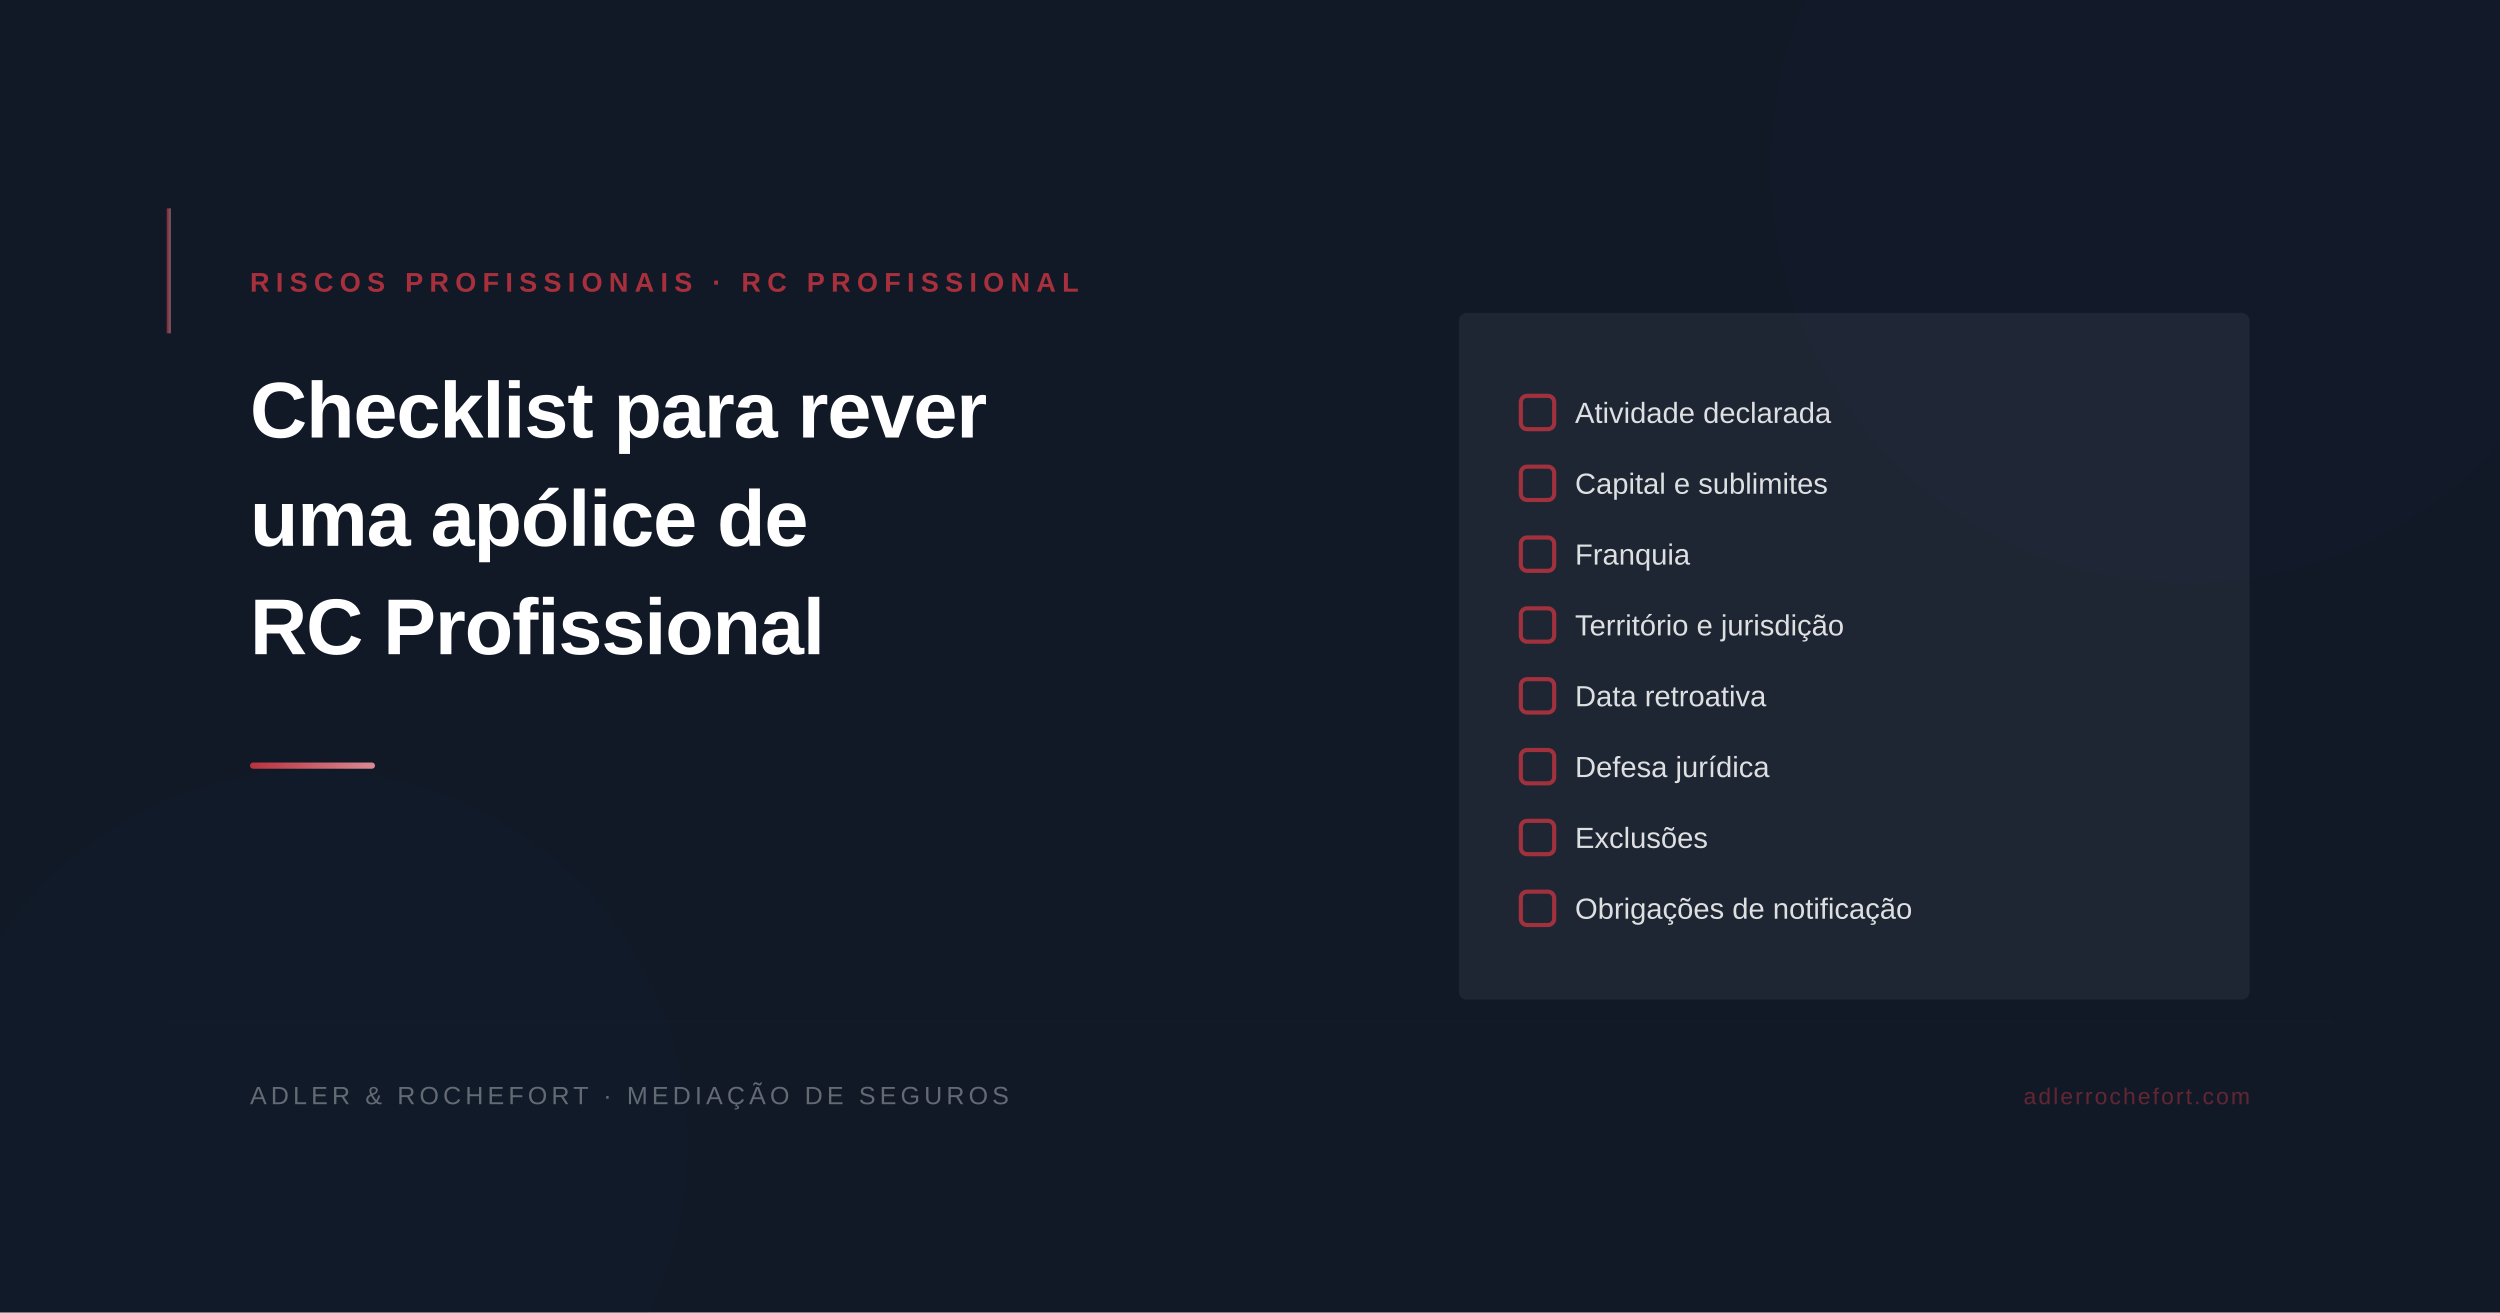
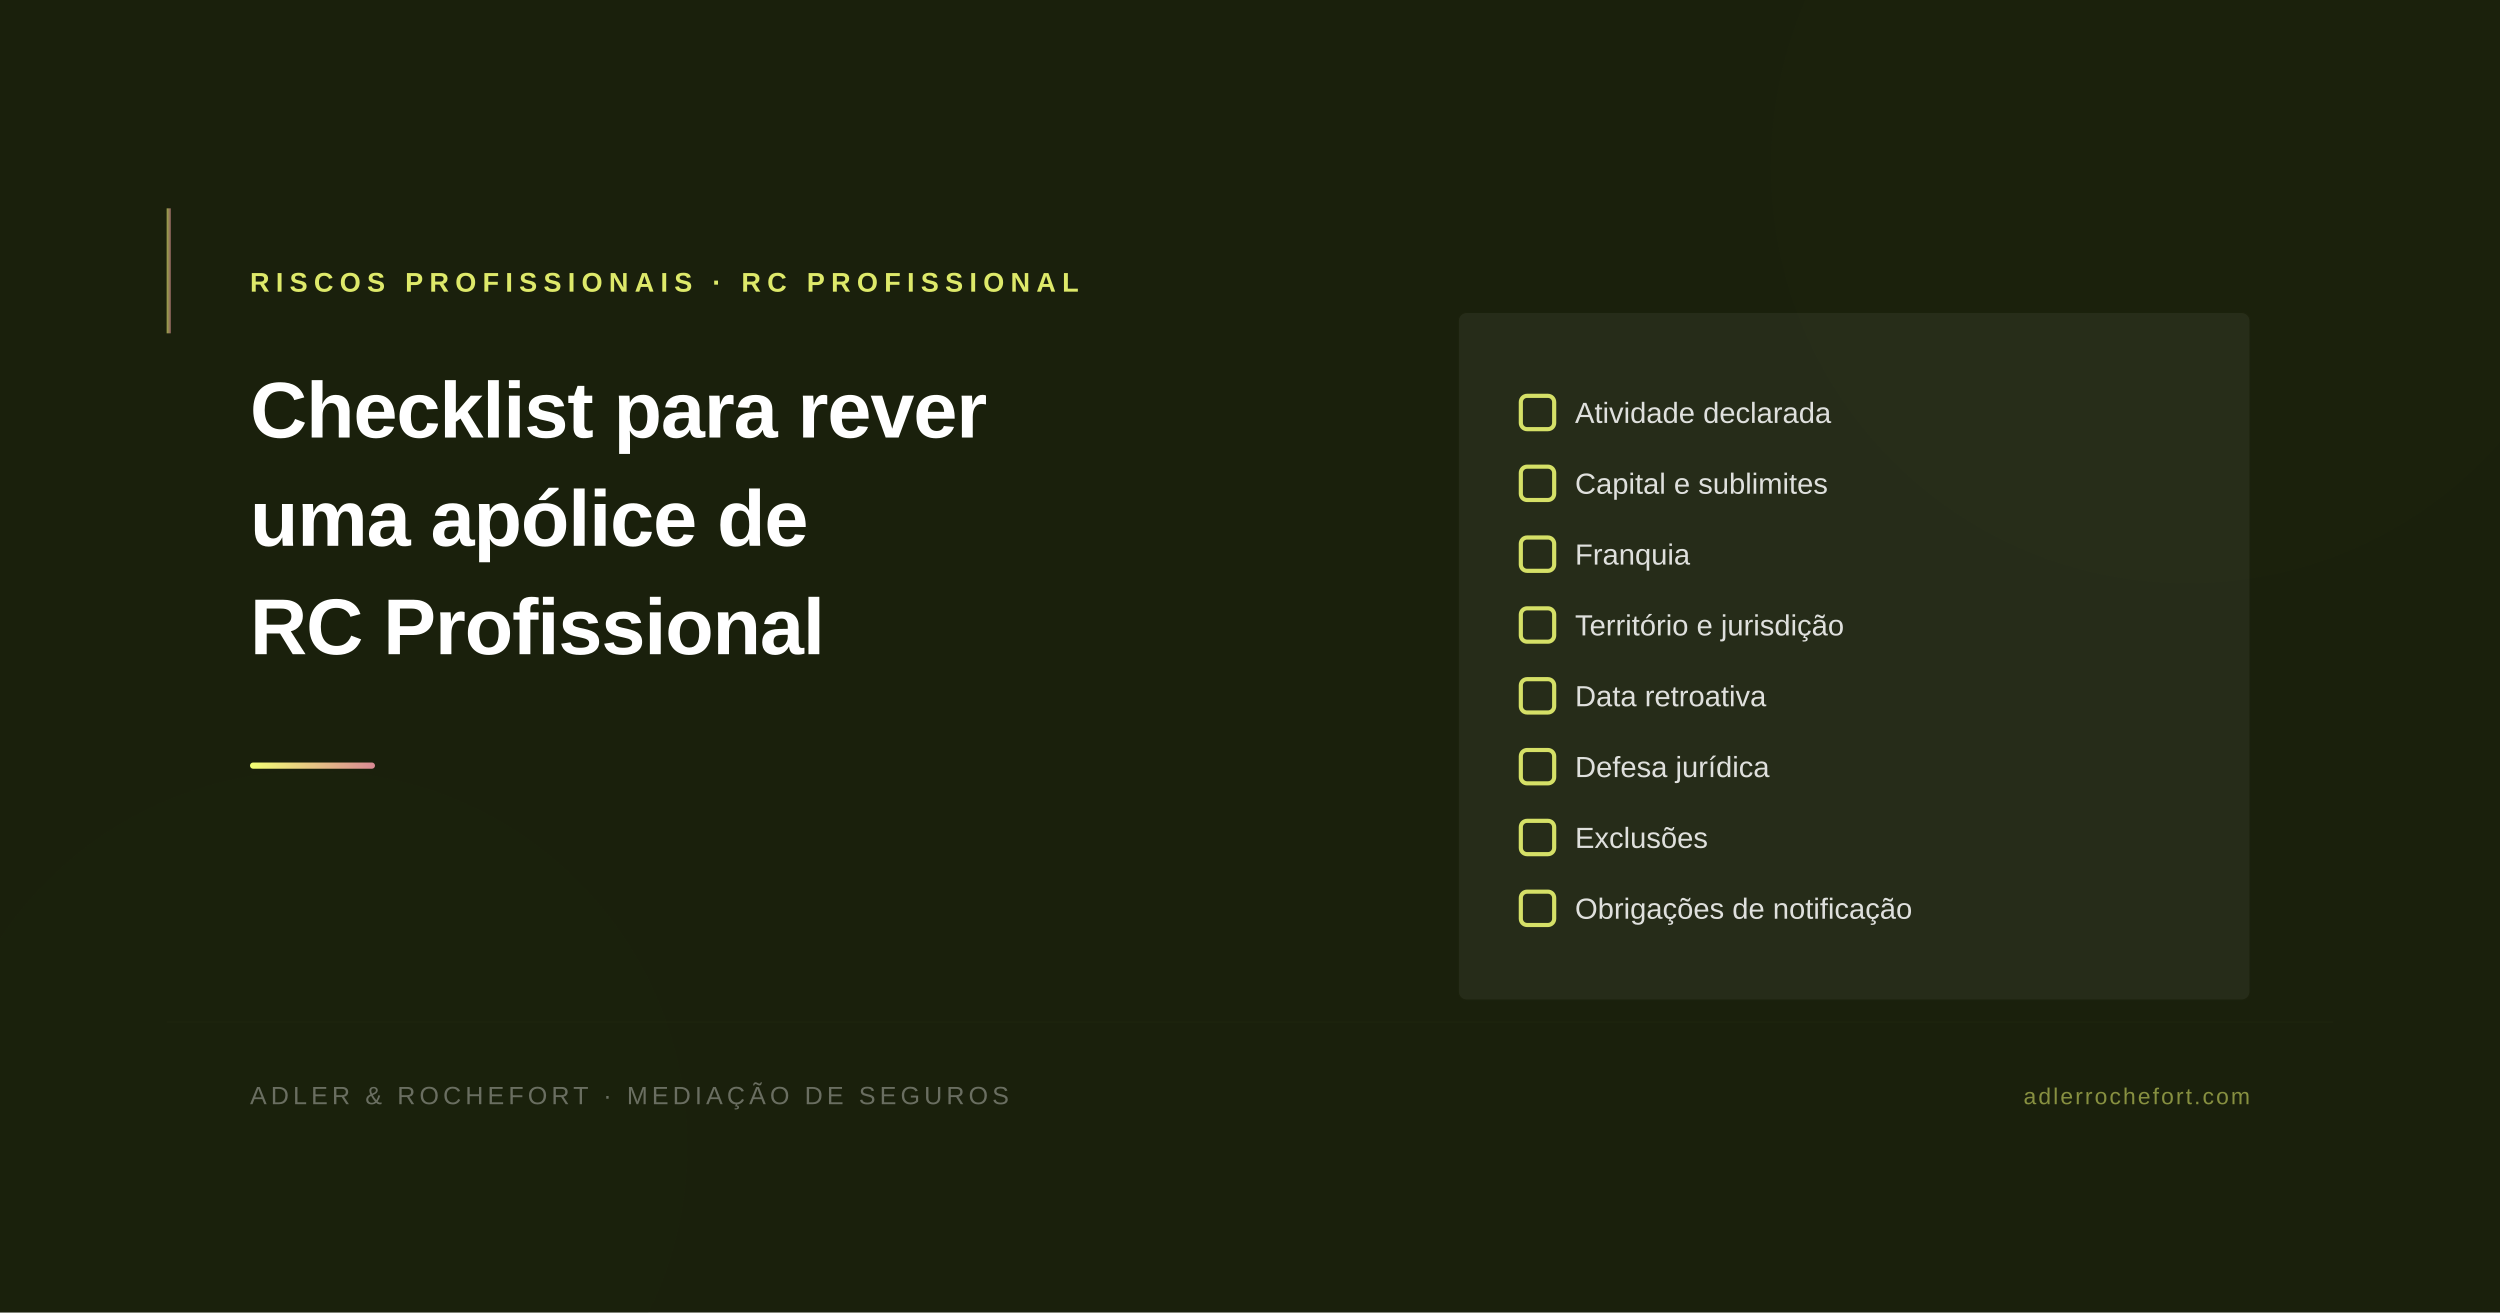
<svg xmlns="http://www.w3.org/2000/svg" viewBox="0 0 1200 630" width="1200" height="630">
  <defs>
    <linearGradient id="bg" x1="0%" y1="0%" x2="100%" y2="100%">
-       <stop offset="0%" style="stop-color:#111927;stop-opacity:1" />
-       <stop offset="100%" style="stop-color:#111927;stop-opacity:1" />
+       <stop offset="0%" style="stop-color:#1A200C;stop-opacity:1" />
+       <stop offset="100%" style="stop-color:#1A200C;stop-opacity:1" />
    </linearGradient>
    <linearGradient id="accent" x1="0%" y1="0%" x2="100%" y2="0%">
-       <stop offset="0%" style="stop-color:#B8323E;stop-opacity:1" />
+       <stop offset="0%" style="stop-color:#F3FF74;stop-opacity:1" />
      <stop offset="100%" style="stop-color:#D98A94;stop-opacity:1" />
    </linearGradient>
  </defs>
  <rect width="1200" height="630" fill="url(#bg)" />
-   <circle cx="1050" cy="80" r="200" fill="#17243D" opacity="0.08" />
-   <circle cx="150" cy="550" r="180" fill="#17243D" opacity="0.06" />
+   <circle cx="1050" cy="80" r="200" fill="#283113" opacity="0.08" />
+   <circle cx="150" cy="550" r="180" fill="#283113" opacity="0.06" />
  <rect x="80" y="100" width="2" height="60" fill="url(#accent)" opacity="0.6" />
-   <text x="120" y="140" font-family="'Montserrat', 'Segoe UI', Arial, sans-serif" font-size="13" font-weight="700" letter-spacing="3" fill="#B8323E" opacity="0.9">RISCOS PROFISSIONAIS · RC PROFISSIONAL</text>
+   <text x="120" y="140" font-family="'Montserrat', 'Segoe UI', Arial, sans-serif" font-size="13" font-weight="700" letter-spacing="3" fill="#F3FF74" opacity="0.9">RISCOS PROFISSIONAIS · RC PROFISSIONAL</text>
  <text x="120" y="210" font-family="'Montserrat', 'Segoe UI', Arial, sans-serif" font-size="38" font-weight="700" fill="#FFFFFF" letter-spacing="-0.5">
    <tspan x="120" dy="0">Checklist para rever</tspan>
    <tspan x="120" dy="52">uma apólice de</tspan>
    <tspan x="120" dy="52">RC Profissional</tspan>
  </text>
  <rect x="120" y="366" width="60" height="3" fill="url(#accent)" rx="1.5" />
  <g transform="translate(700, 150)">
-     <rect x="0" y="0" width="380" height="330" rx="4" fill="#F5F1E8" opacity="0.06" stroke="#17243D" stroke-width="0.5" />
+     <rect x="0" y="0" width="380" height="330" rx="4" fill="#F5F1E8" opacity="0.06" stroke="#283113" stroke-width="0.5" />
    <g font-family="'Montserrat', 'Segoe UI', Arial, sans-serif" font-size="14" fill="#FFFFFF" opacity="0.85">
      <g transform="translate(30,40)">
-         <rect width="16" height="16" rx="3" fill="none" stroke="#B8323E" stroke-width="2" />
+         <rect width="16" height="16" rx="3" fill="none" stroke="#F3FF74" stroke-width="2" />
        <text x="26" y="13">Atividade declarada</text>
      </g>
      <g transform="translate(30,74)">
-         <rect width="16" height="16" rx="3" fill="none" stroke="#B8323E" stroke-width="2" />
+         <rect width="16" height="16" rx="3" fill="none" stroke="#F3FF74" stroke-width="2" />
        <text x="26" y="13">Capital e sublimites</text>
      </g>
      <g transform="translate(30,108)">
-         <rect width="16" height="16" rx="3" fill="none" stroke="#B8323E" stroke-width="2" />
+         <rect width="16" height="16" rx="3" fill="none" stroke="#F3FF74" stroke-width="2" />
        <text x="26" y="13">Franquia</text>
      </g>
      <g transform="translate(30,142)">
-         <rect width="16" height="16" rx="3" fill="none" stroke="#B8323E" stroke-width="2" />
+         <rect width="16" height="16" rx="3" fill="none" stroke="#F3FF74" stroke-width="2" />
        <text x="26" y="13">Território e jurisdição</text>
      </g>
      <g transform="translate(30,176)">
-         <rect width="16" height="16" rx="3" fill="none" stroke="#B8323E" stroke-width="2" />
+         <rect width="16" height="16" rx="3" fill="none" stroke="#F3FF74" stroke-width="2" />
        <text x="26" y="13">Data retroativa</text>
      </g>
      <g transform="translate(30,210)">
-         <rect width="16" height="16" rx="3" fill="none" stroke="#B8323E" stroke-width="2" />
+         <rect width="16" height="16" rx="3" fill="none" stroke="#F3FF74" stroke-width="2" />
        <text x="26" y="13">Defesa jurídica</text>
      </g>
      <g transform="translate(30,244)">
-         <rect width="16" height="16" rx="3" fill="none" stroke="#B8323E" stroke-width="2" />
+         <rect width="16" height="16" rx="3" fill="none" stroke="#F3FF74" stroke-width="2" />
        <text x="26" y="13">Exclusões</text>
      </g>
      <g transform="translate(30,278)">
-         <rect width="16" height="16" rx="3" fill="none" stroke="#B8323E" stroke-width="2" />
+         <rect width="16" height="16" rx="3" fill="none" stroke="#F3FF74" stroke-width="2" />
        <text x="26" y="13">Obrigações de notificação</text>
      </g>
    </g>
  </g>
-   <rect x="80" y="490" width="1040" height="1" fill="#17243D" opacity="0.15" />
+   <rect x="80" y="490" width="1040" height="1" fill="#283113" opacity="0.15" />
  <text x="120" y="530" font-family="'Montserrat', 'Segoe UI', Arial, sans-serif" font-size="12" fill="#FFFFFF" opacity="0.35" letter-spacing="2">ADLER &amp; ROCHEFORT · MEDIAÇÃO DE SEGUROS</text>
-   <text x="1080" y="530" font-family="'Montserrat', 'Segoe UI', Arial, sans-serif" font-size="11" fill="#B8323E" opacity="0.5" letter-spacing="1" text-anchor="end">adlerrochefort.com</text>
+   <text x="1080" y="530" font-family="'Montserrat', 'Segoe UI', Arial, sans-serif" font-size="11" fill="#F3FF74" opacity="0.5" letter-spacing="1" text-anchor="end">adlerrochefort.com</text>
</svg>
